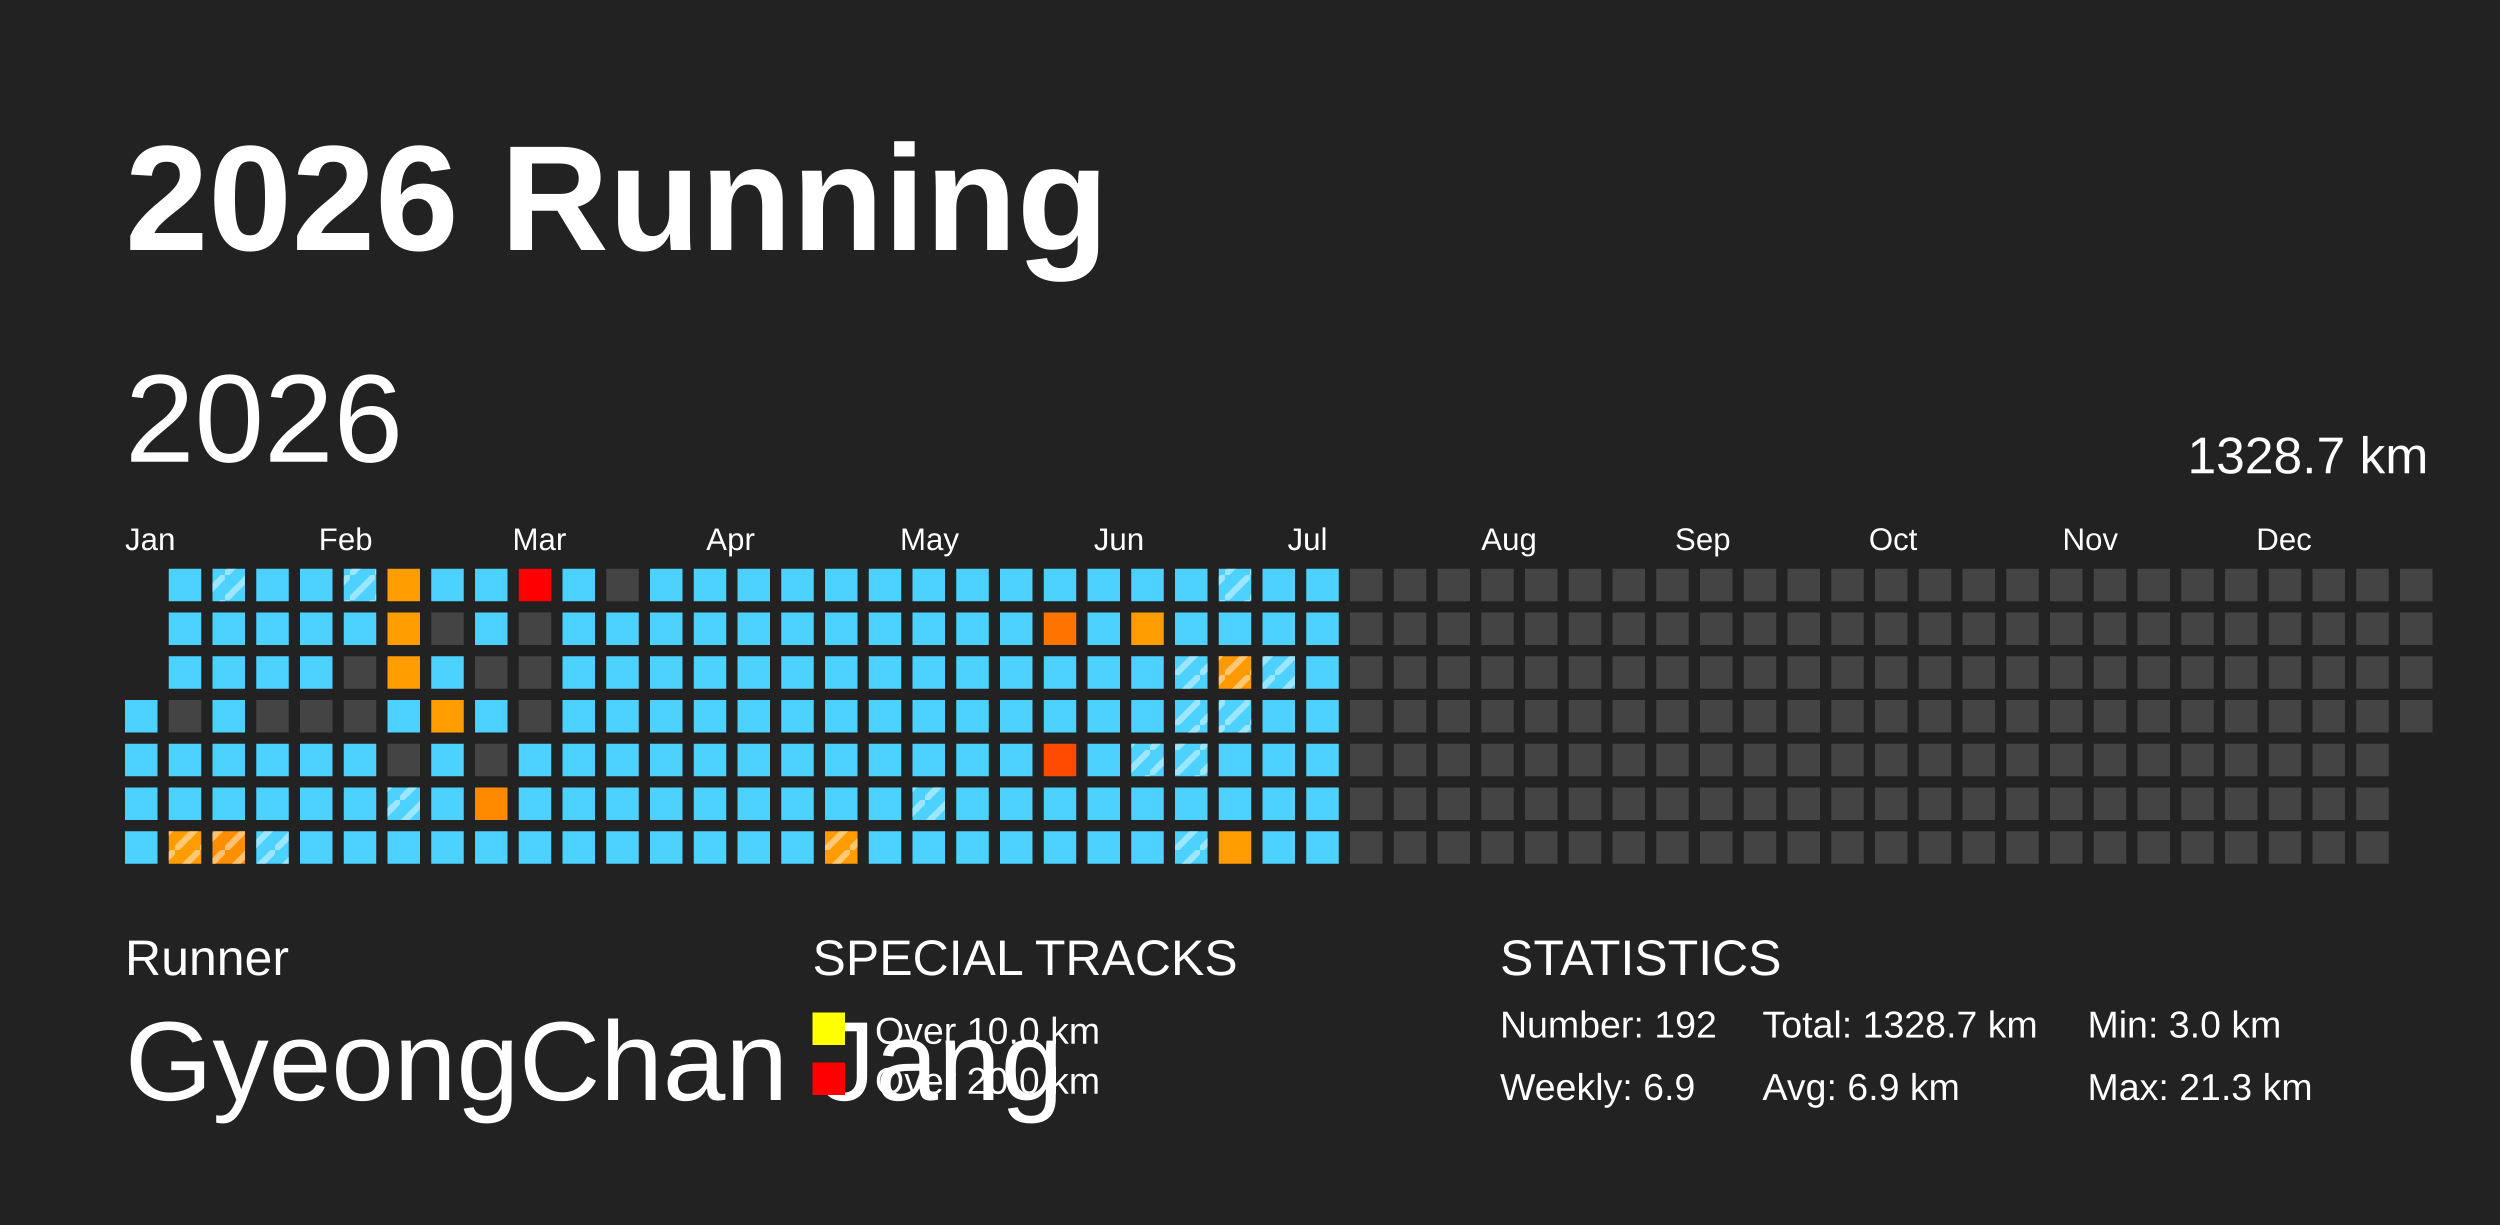
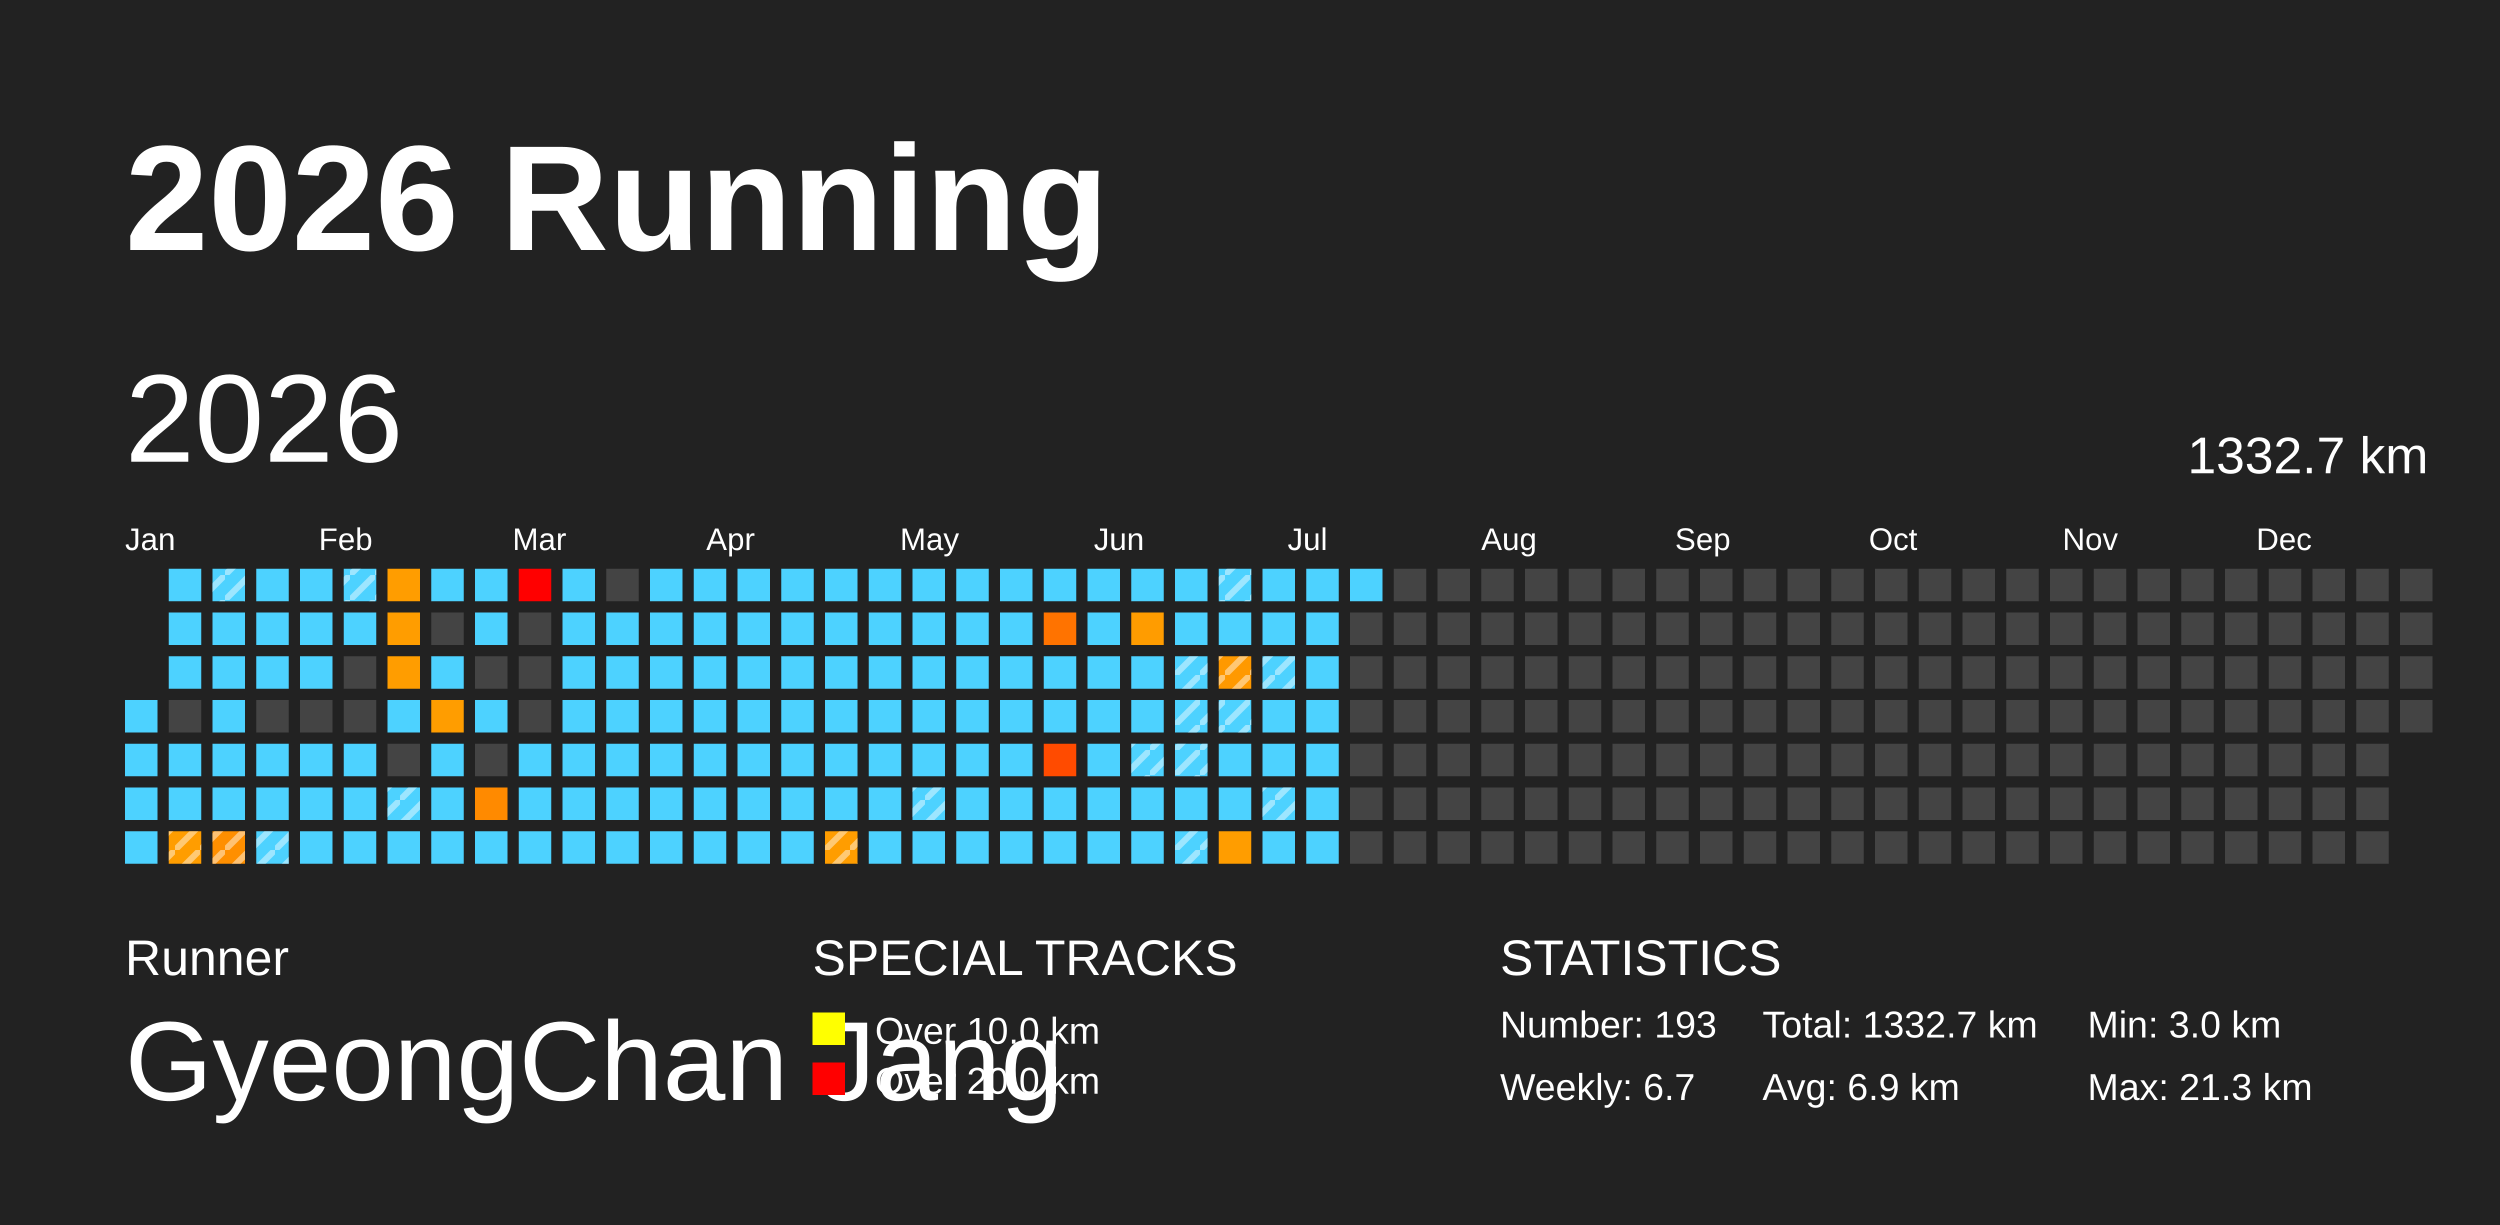
<svg xmlns="http://www.w3.org/2000/svg" baseProfile="full" height="98mm" version="1.1" viewBox="0,0,200,98" width="200mm">
  <defs>
    <pattern height="2" id="indoor-stripe" patternUnits="userSpaceOnUse" width="2">
      <line stroke="white" stroke-opacity="0.45" stroke-width="0.5" x1="0" x2="2" y1="2" y2="0" />
    </pattern>
  </defs>
  <rect fill="#222222" height="98" width="200" x="0" y="0" />
  <text fill="#FFFFFF" style="font-size:12px; font-family:Arial; font-weight:bold;" x="10" y="20">2026 Running</text>
  <text fill="#FFFFFF" style="font-size:4px; font-family:Arial" x="10" y="78">Runner</text>
  <text fill="#FFFFFF" style="font-size:9px; font-family:Arial" x="10" y="88">GyeongChan Jang</text>
  <text fill="#FFFFFF" style="font-size:4px; font-family:Arial" x="65" y="78">SPECIAL TRACKS</text>
  <rect fill="yellow" height="2.6" width="2.6" x="65" y="81" />
  <text fill="#FFFFFF" style="font-size:3px; font-family:Arial" x="70" y="83.5">Over 10.0 km</text>
  <rect fill="red" height="2.6" width="2.6" x="65" y="85" />
  <text fill="#FFFFFF" style="font-size:3px; font-family:Arial" x="70" y="87.5">Over 20.0 km</text>
  <text fill="#FFFFFF" style="font-size:4px; font-family:Arial" x="120" y="78">STATISTICS</text>
-   <text fill="#FFFFFF" style="font-size:3px; font-family:Arial" x="120" y="83">Number: 192</text>
-   <text fill="#FFFFFF" style="font-size:3px; font-family:Arial" x="120" y="88">Weekly: 6.9</text>
-   <text fill="#FFFFFF" style="font-size:3px; font-family:Arial" x="141" y="83">Total: 1328.7 km</text>
+   <text fill="#FFFFFF" style="font-size:3px; font-family:Arial" x="120" y="83">Number: 193</text>
+   <text fill="#FFFFFF" style="font-size:3px; font-family:Arial" x="120" y="88">Weekly: 6.7</text>
+   <text fill="#FFFFFF" style="font-size:3px; font-family:Arial" x="141" y="83">Total: 1332.7 km</text>
  <text fill="#FFFFFF" style="font-size:3px; font-family:Arial" x="141" y="88">Avg: 6.9 km</text>
  <text fill="#FFFFFF" style="font-size:3px; font-family:Arial" x="167" y="83">Min: 3.0 km</text>
  <text fill="#FFFFFF" style="font-size:3px; font-family:Arial" x="167" y="88">Max: 21.3 km</text>
  <text dominant-baseline="hanging" fill="#FFFFFF" style="font-size:10.0px; font-family:Arial;" x="10" y="30">2026</text>
-   <text dominant-baseline="hanging" fill="#FFFFFF" style="font-size:4.125px; font-family:Arial;" x="175" y="35">1328.7 km</text>
+   <text dominant-baseline="hanging" fill="#FFFFFF" style="font-size:4.125px; font-family:Arial;" x="175" y="35">1332.7 km</text>
  <text fill="#FFFFFF" style="font-size:2.5px; font-family:Arial" x="10.0" y="44">Jan</text>
  <text fill="#FFFFFF" style="font-size:2.5px; font-family:Arial" x="25.5" y="44">Feb</text>
  <text fill="#FFFFFF" style="font-size:2.5px; font-family:Arial" x="41.0" y="44">Mar</text>
  <text fill="#FFFFFF" style="font-size:2.5px; font-family:Arial" x="56.5" y="44">Apr</text>
  <text fill="#FFFFFF" style="font-size:2.5px; font-family:Arial" x="72.0" y="44">May</text>
  <text fill="#FFFFFF" style="font-size:2.5px; font-family:Arial" x="87.5" y="44">Jun</text>
  <text fill="#FFFFFF" style="font-size:2.5px; font-family:Arial" x="103.0" y="44">Jul</text>
  <text fill="#FFFFFF" style="font-size:2.5px; font-family:Arial" x="118.5" y="44">Aug</text>
  <text fill="#FFFFFF" style="font-size:2.5px; font-family:Arial" x="134.0" y="44">Sep</text>
  <text fill="#FFFFFF" style="font-size:2.5px; font-family:Arial" x="149.5" y="44">Oct</text>
  <text fill="#FFFFFF" style="font-size:2.5px; font-family:Arial" x="165.0" y="44">Nov</text>
  <text fill="#FFFFFF" style="font-size:2.5px; font-family:Arial" x="180.5" y="44">Dec</text>
  <rect fill="#4dd2ff" height="2.6" width="2.6" x="10.0" y="56.0" />
  <rect fill="#4dd2ff" height="2.6" width="2.6" x="10.0" y="59.5" />
  <rect fill="#4dd2ff" height="2.6" width="2.6" x="10.0" y="63.0" />
  <rect fill="#4dd2ff" height="2.6" width="2.6" x="10.0" y="66.5" />
  <rect fill="#4dd2ff" height="2.6" width="2.6" x="13.5" y="45.5" />
  <rect fill="#4dd2ff" height="2.6" width="2.6" x="13.5" y="49.0" />
  <rect fill="#4dd2ff" height="2.6" width="2.6" x="13.5" y="52.5" />
  <rect fill="#444444" height="2.6" width="2.6" x="13.5" y="56.0" />
  <rect fill="#4dd2ff" height="2.6" width="2.6" x="13.5" y="59.5" />
  <rect fill="#4dd2ff" height="2.6" width="2.6" x="13.5" y="63.0" />
  <rect fill="#ff9d00" height="2.6" width="2.6" x="13.5" y="66.5" />
  <rect fill="url(#indoor-stripe)" height="2.6" style="pointer-events: none;" width="2.6" x="13.5" y="66.5" />
  <rect fill="#4dd2ff" height="2.6" width="2.6" x="17.0" y="45.5" />
  <rect fill="url(#indoor-stripe)" height="2.6" style="pointer-events: none;" width="2.6" x="17.0" y="45.5" />
  <rect fill="#4dd2ff" height="2.6" width="2.6" x="17.0" y="49.0" />
  <rect fill="#4dd2ff" height="2.6" width="2.6" x="17.0" y="52.5" />
  <rect fill="#4dd2ff" height="2.6" width="2.6" x="17.0" y="56.0" />
  <rect fill="#4dd2ff" height="2.6" width="2.6" x="17.0" y="59.5" />
  <rect fill="#4dd2ff" height="2.6" width="2.6" x="17.0" y="63.0" />
  <rect fill="#ff8f00" height="2.6" width="2.6" x="17.0" y="66.5" />
  <rect fill="url(#indoor-stripe)" height="2.6" style="pointer-events: none;" width="2.6" x="17.0" y="66.5" />
  <rect fill="#4dd2ff" height="2.6" width="2.6" x="20.5" y="45.5" />
  <rect fill="#4dd2ff" height="2.6" width="2.6" x="20.5" y="49.0" />
  <rect fill="#4dd2ff" height="2.6" width="2.6" x="20.5" y="52.5" />
  <rect fill="#444444" height="2.6" width="2.6" x="20.5" y="56.0" />
  <rect fill="#4dd2ff" height="2.6" width="2.6" x="20.5" y="59.5" />
  <rect fill="#4dd2ff" height="2.6" width="2.6" x="20.5" y="63.0" />
  <rect fill="#4dd2ff" height="2.6" width="2.6" x="20.5" y="66.5" />
  <rect fill="url(#indoor-stripe)" height="2.6" style="pointer-events: none;" width="2.6" x="20.5" y="66.5" />
  <rect fill="#4dd2ff" height="2.6" width="2.6" x="24.0" y="45.5" />
  <rect fill="#4dd2ff" height="2.6" width="2.6" x="24.0" y="49.0" />
  <rect fill="#4dd2ff" height="2.6" width="2.6" x="24.0" y="52.5" />
  <rect fill="#444444" height="2.6" width="2.6" x="24.0" y="56.0" />
  <rect fill="#4dd2ff" height="2.6" width="2.6" x="24.0" y="59.5" />
  <rect fill="#4dd2ff" height="2.6" width="2.6" x="24.0" y="63.0" />
  <rect fill="#4dd2ff" height="2.6" width="2.6" x="24.0" y="66.5" />
  <rect fill="#4dd2ff" height="2.6" width="2.6" x="27.5" y="45.5" />
  <rect fill="url(#indoor-stripe)" height="2.6" style="pointer-events: none;" width="2.6" x="27.5" y="45.5" />
  <rect fill="#4dd2ff" height="2.6" width="2.6" x="27.5" y="49.0" />
  <rect fill="#444444" height="2.6" width="2.6" x="27.5" y="52.5" />
  <rect fill="#444444" height="2.6" width="2.6" x="27.5" y="56.0" />
  <rect fill="#4dd2ff" height="2.6" width="2.6" x="27.5" y="59.5" />
  <rect fill="#4dd2ff" height="2.6" width="2.6" x="27.5" y="63.0" />
  <rect fill="#4dd2ff" height="2.6" width="2.6" x="27.5" y="66.5" />
  <rect fill="#ff9d00" height="2.6" width="2.6" x="31.0" y="45.5" />
  <rect fill="#ff9d00" height="2.6" width="2.6" x="31.0" y="49.0" />
  <rect fill="#ff9d00" height="2.6" width="2.6" x="31.0" y="52.5" />
  <rect fill="#4dd2ff" height="2.6" width="2.6" x="31.0" y="56.0" />
  <rect fill="#444444" height="2.6" width="2.6" x="31.0" y="59.5" />
  <rect fill="#4dd2ff" height="2.6" width="2.6" x="31.0" y="63.0" />
  <rect fill="url(#indoor-stripe)" height="2.6" style="pointer-events: none;" width="2.6" x="31.0" y="63.0" />
  <rect fill="#4dd2ff" height="2.6" width="2.6" x="31.0" y="66.5" />
  <rect fill="#4dd2ff" height="2.6" width="2.6" x="34.5" y="45.5" />
  <rect fill="#444444" height="2.6" width="2.6" x="34.5" y="49.0" />
  <rect fill="#4dd2ff" height="2.6" width="2.6" x="34.5" y="52.5" />
  <rect fill="#ff9d00" height="2.6" width="2.6" x="34.5" y="56.0" />
  <rect fill="#4dd2ff" height="2.6" width="2.6" x="34.5" y="59.5" />
  <rect fill="#4dd2ff" height="2.6" width="2.6" x="34.5" y="63.0" />
  <rect fill="#4dd2ff" height="2.6" width="2.6" x="34.5" y="66.5" />
  <rect fill="#4dd2ff" height="2.6" width="2.6" x="38.0" y="45.5" />
  <rect fill="#4dd2ff" height="2.6" width="2.6" x="38.0" y="49.0" />
  <rect fill="#444444" height="2.6" width="2.6" x="38.0" y="52.5" />
  <rect fill="#4dd2ff" height="2.6" width="2.6" x="38.0" y="56.0" />
  <rect fill="#444444" height="2.6" width="2.6" x="38.0" y="59.5" />
  <rect fill="#ff8a00" height="2.6" width="2.6" x="38.0" y="63.0" />
  <rect fill="#4dd2ff" height="2.6" width="2.6" x="38.0" y="66.5" />
  <rect fill="red" height="2.6" width="2.6" x="41.5" y="45.5" />
  <rect fill="#444444" height="2.6" width="2.6" x="41.5" y="49.0" />
  <rect fill="#444444" height="2.6" width="2.6" x="41.5" y="52.5" />
  <rect fill="#444444" height="2.6" width="2.6" x="41.5" y="56.0" />
  <rect fill="#4dd2ff" height="2.6" width="2.6" x="41.5" y="59.5" />
  <rect fill="#4dd2ff" height="2.6" width="2.6" x="41.5" y="63.0" />
  <rect fill="#4dd2ff" height="2.6" width="2.6" x="41.5" y="66.5" />
  <rect fill="#4dd2ff" height="2.6" width="2.6" x="45.0" y="45.5" />
  <rect fill="#4dd2ff" height="2.6" width="2.6" x="45.0" y="49.0" />
  <rect fill="#4dd2ff" height="2.6" width="2.6" x="45.0" y="52.5" />
  <rect fill="#4dd2ff" height="2.6" width="2.6" x="45.0" y="56.0" />
  <rect fill="#4dd2ff" height="2.6" width="2.6" x="45.0" y="59.5" />
  <rect fill="#4dd2ff" height="2.6" width="2.6" x="45.0" y="63.0" />
  <rect fill="#4dd2ff" height="2.6" width="2.6" x="45.0" y="66.5" />
  <rect fill="#444444" height="2.6" width="2.6" x="48.5" y="45.5" />
  <rect fill="#4dd2ff" height="2.6" width="2.6" x="48.5" y="49.0" />
  <rect fill="#4dd2ff" height="2.6" width="2.6" x="48.5" y="52.5" />
  <rect fill="#4dd2ff" height="2.6" width="2.6" x="48.5" y="56.0" />
  <rect fill="#4dd2ff" height="2.6" width="2.6" x="48.5" y="59.5" />
  <rect fill="#4dd2ff" height="2.6" width="2.6" x="48.5" y="63.0" />
  <rect fill="#4dd2ff" height="2.6" width="2.6" x="48.5" y="66.5" />
  <rect fill="#4dd2ff" height="2.6" width="2.6" x="52.0" y="45.5" />
  <rect fill="#4dd2ff" height="2.6" width="2.6" x="52.0" y="49.0" />
  <rect fill="#4dd2ff" height="2.6" width="2.6" x="52.0" y="52.5" />
  <rect fill="#4dd2ff" height="2.6" width="2.6" x="52.0" y="56.0" />
  <rect fill="#4dd2ff" height="2.6" width="2.6" x="52.0" y="59.5" />
  <rect fill="#4dd2ff" height="2.6" width="2.6" x="52.0" y="63.0" />
  <rect fill="#4dd2ff" height="2.6" width="2.6" x="52.0" y="66.5" />
  <rect fill="#4dd2ff" height="2.6" width="2.6" x="55.5" y="45.5" />
  <rect fill="#4dd2ff" height="2.6" width="2.6" x="55.5" y="49.0" />
  <rect fill="#4dd2ff" height="2.6" width="2.6" x="55.5" y="52.5" />
  <rect fill="#4dd2ff" height="2.6" width="2.6" x="55.5" y="56.0" />
  <rect fill="#4dd2ff" height="2.6" width="2.6" x="55.5" y="59.5" />
  <rect fill="#4dd2ff" height="2.6" width="2.6" x="55.5" y="63.0" />
  <rect fill="#4dd2ff" height="2.6" width="2.6" x="55.5" y="66.5" />
  <rect fill="#4dd2ff" height="2.6" width="2.6" x="59.0" y="45.5" />
  <rect fill="#4dd2ff" height="2.6" width="2.6" x="59.0" y="49.0" />
  <rect fill="#4dd2ff" height="2.6" width="2.6" x="59.0" y="52.5" />
  <rect fill="#4dd2ff" height="2.6" width="2.6" x="59.0" y="56.0" />
  <rect fill="#4dd2ff" height="2.6" width="2.6" x="59.0" y="59.5" />
  <rect fill="#4dd2ff" height="2.6" width="2.6" x="59.0" y="63.0" />
  <rect fill="#4dd2ff" height="2.6" width="2.6" x="59.0" y="66.5" />
  <rect fill="#4dd2ff" height="2.6" width="2.6" x="62.5" y="45.5" />
  <rect fill="#4dd2ff" height="2.6" width="2.6" x="62.5" y="49.0" />
  <rect fill="#4dd2ff" height="2.6" width="2.6" x="62.5" y="52.5" />
  <rect fill="#4dd2ff" height="2.6" width="2.6" x="62.5" y="56.0" />
  <rect fill="#4dd2ff" height="2.6" width="2.6" x="62.5" y="59.5" />
  <rect fill="#4dd2ff" height="2.6" width="2.6" x="62.5" y="63.0" />
  <rect fill="#4dd2ff" height="2.6" width="2.6" x="62.5" y="66.5" />
  <rect fill="#4dd2ff" height="2.6" width="2.6" x="66.0" y="45.5" />
  <rect fill="#4dd2ff" height="2.6" width="2.6" x="66.0" y="49.0" />
  <rect fill="#4dd2ff" height="2.6" width="2.6" x="66.0" y="52.5" />
  <rect fill="#4dd2ff" height="2.6" width="2.6" x="66.0" y="56.0" />
  <rect fill="#4dd2ff" height="2.6" width="2.6" x="66.0" y="59.5" />
  <rect fill="#4dd2ff" height="2.6" width="2.6" x="66.0" y="63.0" />
  <rect fill="#ff9d00" height="2.6" width="2.6" x="66.0" y="66.5" />
  <rect fill="url(#indoor-stripe)" height="2.6" style="pointer-events: none;" width="2.6" x="66.0" y="66.5" />
  <rect fill="#4dd2ff" height="2.6" width="2.6" x="69.5" y="45.5" />
  <rect fill="#4dd2ff" height="2.6" width="2.6" x="69.5" y="49.0" />
  <rect fill="#4dd2ff" height="2.6" width="2.6" x="69.5" y="52.5" />
  <rect fill="#4dd2ff" height="2.6" width="2.6" x="69.5" y="56.0" />
  <rect fill="#4dd2ff" height="2.6" width="2.6" x="69.5" y="59.5" />
  <rect fill="#4dd2ff" height="2.6" width="2.6" x="69.5" y="63.0" />
  <rect fill="#4dd2ff" height="2.6" width="2.6" x="69.5" y="66.5" />
  <rect fill="#4dd2ff" height="2.6" width="2.6" x="73.0" y="45.5" />
  <rect fill="#4dd2ff" height="2.6" width="2.6" x="73.0" y="49.0" />
  <rect fill="#4dd2ff" height="2.6" width="2.6" x="73.0" y="52.5" />
  <rect fill="#4dd2ff" height="2.6" width="2.6" x="73.0" y="56.0" />
  <rect fill="#4dd2ff" height="2.6" width="2.6" x="73.0" y="59.5" />
  <rect fill="#4dd2ff" height="2.6" width="2.6" x="73.0" y="63.0" />
  <rect fill="url(#indoor-stripe)" height="2.6" style="pointer-events: none;" width="2.6" x="73.0" y="63.0" />
  <rect fill="#4dd2ff" height="2.6" width="2.6" x="73.0" y="66.5" />
  <rect fill="#4dd2ff" height="2.6" width="2.6" x="76.5" y="45.5" />
  <rect fill="#4dd2ff" height="2.6" width="2.6" x="76.5" y="49.0" />
  <rect fill="#4dd2ff" height="2.6" width="2.6" x="76.5" y="52.5" />
  <rect fill="#4dd2ff" height="2.6" width="2.6" x="76.5" y="56.0" />
  <rect fill="#4dd2ff" height="2.6" width="2.6" x="76.5" y="59.5" />
  <rect fill="#4dd2ff" height="2.6" width="2.6" x="76.5" y="63.0" />
  <rect fill="#4dd2ff" height="2.6" width="2.6" x="76.5" y="66.5" />
  <rect fill="#4dd2ff" height="2.6" width="2.6" x="80.0" y="45.5" />
  <rect fill="#4dd2ff" height="2.6" width="2.6" x="80.0" y="49.0" />
  <rect fill="#4dd2ff" height="2.6" width="2.6" x="80.0" y="52.5" />
  <rect fill="#4dd2ff" height="2.6" width="2.6" x="80.0" y="56.0" />
  <rect fill="#4dd2ff" height="2.6" width="2.6" x="80.0" y="59.5" />
  <rect fill="#4dd2ff" height="2.6" width="2.6" x="80.0" y="63.0" />
  <rect fill="#4dd2ff" height="2.6" width="2.6" x="80.0" y="66.5" />
  <rect fill="#4dd2ff" height="2.6" width="2.6" x="83.5" y="45.5" />
  <rect fill="#ff7300" height="2.6" width="2.6" x="83.5" y="49.0" />
  <rect fill="#4dd2ff" height="2.6" width="2.6" x="83.5" y="52.5" />
  <rect fill="#4dd2ff" height="2.6" width="2.6" x="83.5" y="56.0" />
  <rect fill="#ff4b00" height="2.6" width="2.6" x="83.5" y="59.5" />
  <rect fill="#4dd2ff" height="2.6" width="2.6" x="83.5" y="63.0" />
  <rect fill="#4dd2ff" height="2.6" width="2.6" x="83.5" y="66.5" />
  <rect fill="#4dd2ff" height="2.6" width="2.6" x="87.0" y="45.5" />
  <rect fill="#4dd2ff" height="2.6" width="2.6" x="87.0" y="49.0" />
  <rect fill="#4dd2ff" height="2.6" width="2.6" x="87.0" y="52.5" />
  <rect fill="#4dd2ff" height="2.6" width="2.6" x="87.0" y="56.0" />
  <rect fill="#4dd2ff" height="2.6" width="2.6" x="87.0" y="59.5" />
  <rect fill="#4dd2ff" height="2.6" width="2.6" x="87.0" y="63.0" />
  <rect fill="#4dd2ff" height="2.6" width="2.6" x="87.0" y="66.5" />
  <rect fill="#4dd2ff" height="2.6" width="2.6" x="90.5" y="45.5" />
  <rect fill="#ff9c00" height="2.6" width="2.6" x="90.5" y="49.0" />
  <rect fill="#4dd2ff" height="2.6" width="2.6" x="90.5" y="52.5" />
  <rect fill="#4dd2ff" height="2.6" width="2.6" x="90.5" y="56.0" />
  <rect fill="#4dd2ff" height="2.6" width="2.6" x="90.5" y="59.5" />
  <rect fill="url(#indoor-stripe)" height="2.6" style="pointer-events: none;" width="2.6" x="90.5" y="59.5" />
  <rect fill="#4dd2ff" height="2.6" width="2.6" x="90.5" y="63.0" />
  <rect fill="#4dd2ff" height="2.6" width="2.6" x="90.5" y="66.5" />
  <rect fill="#4dd2ff" height="2.6" width="2.6" x="94.0" y="45.5" />
  <rect fill="#4dd2ff" height="2.6" width="2.6" x="94.0" y="49.0" />
  <rect fill="#4dd2ff" height="2.6" width="2.6" x="94.0" y="52.5" />
  <rect fill="url(#indoor-stripe)" height="2.6" style="pointer-events: none;" width="2.6" x="94.0" y="52.5" />
  <rect fill="#4dd2ff" height="2.6" width="2.6" x="94.0" y="56.0" />
  <rect fill="url(#indoor-stripe)" height="2.6" style="pointer-events: none;" width="2.6" x="94.0" y="56.0" />
  <rect fill="#4dd2ff" height="2.6" width="2.6" x="94.0" y="59.5" />
  <rect fill="url(#indoor-stripe)" height="2.6" style="pointer-events: none;" width="2.6" x="94.0" y="59.5" />
  <rect fill="#4dd2ff" height="2.6" width="2.6" x="94.0" y="63.0" />
  <rect fill="#4dd2ff" height="2.6" width="2.6" x="94.0" y="66.5" />
  <rect fill="url(#indoor-stripe)" height="2.6" style="pointer-events: none;" width="2.6" x="94.0" y="66.5" />
  <rect fill="#4dd2ff" height="2.6" width="2.6" x="97.5" y="45.5" />
  <rect fill="url(#indoor-stripe)" height="2.6" style="pointer-events: none;" width="2.6" x="97.5" y="45.5" />
  <rect fill="#4dd2ff" height="2.6" width="2.6" x="97.5" y="49.0" />
  <rect fill="#ff9900" height="2.6" width="2.6" x="97.5" y="52.5" />
  <rect fill="url(#indoor-stripe)" height="2.6" style="pointer-events: none;" width="2.6" x="97.5" y="52.5" />
  <rect fill="#4dd2ff" height="2.6" width="2.6" x="97.5" y="56.0" />
  <rect fill="url(#indoor-stripe)" height="2.6" style="pointer-events: none;" width="2.6" x="97.5" y="56.0" />
  <rect fill="#4dd2ff" height="2.6" width="2.6" x="97.5" y="59.5" />
  <rect fill="#4dd2ff" height="2.6" width="2.6" x="97.5" y="63.0" />
  <rect fill="#ff9d00" height="2.6" width="2.6" x="97.5" y="66.5" />
  <rect fill="#4dd2ff" height="2.6" width="2.6" x="101.0" y="45.5" />
  <rect fill="#4dd2ff" height="2.6" width="2.6" x="101.0" y="49.0" />
  <rect fill="#4dd2ff" height="2.6" width="2.6" x="101.0" y="52.5" />
  <rect fill="url(#indoor-stripe)" height="2.6" style="pointer-events: none;" width="2.6" x="101.0" y="52.5" />
  <rect fill="#4dd2ff" height="2.6" width="2.6" x="101.0" y="56.0" />
  <rect fill="#4dd2ff" height="2.6" width="2.6" x="101.0" y="59.5" />
  <rect fill="#4dd2ff" height="2.6" width="2.6" x="101.0" y="63.0" />
+   <rect fill="url(#indoor-stripe)" height="2.6" style="pointer-events: none;" width="2.6" x="101.0" y="63.0" />
  <rect fill="#4dd2ff" height="2.6" width="2.6" x="101.0" y="66.5" />
  <rect fill="#4dd2ff" height="2.6" width="2.6" x="104.5" y="45.5" />
  <rect fill="#4dd2ff" height="2.6" width="2.6" x="104.5" y="49.0" />
  <rect fill="#4dd2ff" height="2.6" width="2.6" x="104.5" y="52.5" />
  <rect fill="#4dd2ff" height="2.6" width="2.6" x="104.5" y="56.0" />
  <rect fill="#4dd2ff" height="2.6" width="2.6" x="104.5" y="59.5" />
  <rect fill="#4dd2ff" height="2.6" width="2.6" x="104.5" y="63.0" />
  <rect fill="#4dd2ff" height="2.6" width="2.6" x="104.5" y="66.5" />
-   <rect fill="#444444" height="2.6" width="2.6" x="108.0" y="45.5" />
+   <rect fill="#4dd2ff" height="2.6" width="2.6" x="108.0" y="45.5" />
  <rect fill="#444444" height="2.6" width="2.6" x="108.0" y="49.0" />
  <rect fill="#444444" height="2.6" width="2.6" x="108.0" y="52.5" />
  <rect fill="#444444" height="2.6" width="2.6" x="108.0" y="56.0" />
  <rect fill="#444444" height="2.6" width="2.6" x="108.0" y="59.5" />
  <rect fill="#444444" height="2.6" width="2.6" x="108.0" y="63.0" />
  <rect fill="#444444" height="2.6" width="2.6" x="108.0" y="66.5" />
  <rect fill="#444444" height="2.6" width="2.6" x="111.5" y="45.5" />
  <rect fill="#444444" height="2.6" width="2.6" x="111.5" y="49.0" />
  <rect fill="#444444" height="2.6" width="2.6" x="111.5" y="52.5" />
  <rect fill="#444444" height="2.6" width="2.6" x="111.5" y="56.0" />
  <rect fill="#444444" height="2.6" width="2.6" x="111.5" y="59.5" />
  <rect fill="#444444" height="2.6" width="2.6" x="111.5" y="63.0" />
  <rect fill="#444444" height="2.6" width="2.6" x="111.5" y="66.5" />
  <rect fill="#444444" height="2.6" width="2.6" x="115.0" y="45.5" />
  <rect fill="#444444" height="2.6" width="2.6" x="115.0" y="49.0" />
  <rect fill="#444444" height="2.6" width="2.6" x="115.0" y="52.5" />
  <rect fill="#444444" height="2.6" width="2.6" x="115.0" y="56.0" />
  <rect fill="#444444" height="2.6" width="2.6" x="115.0" y="59.5" />
  <rect fill="#444444" height="2.6" width="2.6" x="115.0" y="63.0" />
  <rect fill="#444444" height="2.6" width="2.6" x="115.0" y="66.5" />
  <rect fill="#444444" height="2.6" width="2.6" x="118.5" y="45.5" />
  <rect fill="#444444" height="2.6" width="2.6" x="118.5" y="49.0" />
  <rect fill="#444444" height="2.6" width="2.6" x="118.5" y="52.5" />
  <rect fill="#444444" height="2.6" width="2.6" x="118.5" y="56.0" />
  <rect fill="#444444" height="2.6" width="2.6" x="118.5" y="59.5" />
  <rect fill="#444444" height="2.6" width="2.6" x="118.5" y="63.0" />
  <rect fill="#444444" height="2.6" width="2.6" x="118.5" y="66.5" />
  <rect fill="#444444" height="2.6" width="2.6" x="122.0" y="45.5" />
  <rect fill="#444444" height="2.6" width="2.6" x="122.0" y="49.0" />
  <rect fill="#444444" height="2.6" width="2.6" x="122.0" y="52.5" />
  <rect fill="#444444" height="2.6" width="2.6" x="122.0" y="56.0" />
  <rect fill="#444444" height="2.6" width="2.6" x="122.0" y="59.5" />
  <rect fill="#444444" height="2.6" width="2.6" x="122.0" y="63.0" />
  <rect fill="#444444" height="2.6" width="2.6" x="122.0" y="66.5" />
  <rect fill="#444444" height="2.6" width="2.6" x="125.5" y="45.5" />
  <rect fill="#444444" height="2.6" width="2.6" x="125.5" y="49.0" />
  <rect fill="#444444" height="2.6" width="2.6" x="125.5" y="52.5" />
  <rect fill="#444444" height="2.6" width="2.6" x="125.5" y="56.0" />
  <rect fill="#444444" height="2.6" width="2.6" x="125.5" y="59.5" />
  <rect fill="#444444" height="2.6" width="2.6" x="125.5" y="63.0" />
  <rect fill="#444444" height="2.6" width="2.6" x="125.5" y="66.5" />
  <rect fill="#444444" height="2.6" width="2.6" x="129.0" y="45.5" />
  <rect fill="#444444" height="2.6" width="2.6" x="129.0" y="49.0" />
  <rect fill="#444444" height="2.6" width="2.6" x="129.0" y="52.5" />
  <rect fill="#444444" height="2.6" width="2.6" x="129.0" y="56.0" />
  <rect fill="#444444" height="2.6" width="2.6" x="129.0" y="59.5" />
  <rect fill="#444444" height="2.6" width="2.6" x="129.0" y="63.0" />
  <rect fill="#444444" height="2.6" width="2.6" x="129.0" y="66.5" />
  <rect fill="#444444" height="2.6" width="2.6" x="132.5" y="45.5" />
  <rect fill="#444444" height="2.6" width="2.6" x="132.5" y="49.0" />
  <rect fill="#444444" height="2.6" width="2.6" x="132.5" y="52.5" />
  <rect fill="#444444" height="2.6" width="2.6" x="132.5" y="56.0" />
  <rect fill="#444444" height="2.6" width="2.6" x="132.5" y="59.5" />
  <rect fill="#444444" height="2.6" width="2.6" x="132.5" y="63.0" />
  <rect fill="#444444" height="2.6" width="2.6" x="132.5" y="66.5" />
  <rect fill="#444444" height="2.6" width="2.6" x="136.0" y="45.5" />
  <rect fill="#444444" height="2.6" width="2.6" x="136.0" y="49.0" />
  <rect fill="#444444" height="2.6" width="2.6" x="136.0" y="52.5" />
  <rect fill="#444444" height="2.6" width="2.6" x="136.0" y="56.0" />
  <rect fill="#444444" height="2.6" width="2.6" x="136.0" y="59.5" />
  <rect fill="#444444" height="2.6" width="2.6" x="136.0" y="63.0" />
  <rect fill="#444444" height="2.6" width="2.6" x="136.0" y="66.5" />
  <rect fill="#444444" height="2.6" width="2.6" x="139.5" y="45.5" />
  <rect fill="#444444" height="2.6" width="2.6" x="139.5" y="49.0" />
  <rect fill="#444444" height="2.6" width="2.6" x="139.5" y="52.5" />
  <rect fill="#444444" height="2.6" width="2.6" x="139.5" y="56.0" />
  <rect fill="#444444" height="2.6" width="2.6" x="139.5" y="59.5" />
  <rect fill="#444444" height="2.6" width="2.6" x="139.5" y="63.0" />
  <rect fill="#444444" height="2.6" width="2.6" x="139.5" y="66.5" />
  <rect fill="#444444" height="2.6" width="2.6" x="143.0" y="45.5" />
  <rect fill="#444444" height="2.6" width="2.6" x="143.0" y="49.0" />
  <rect fill="#444444" height="2.6" width="2.6" x="143.0" y="52.5" />
  <rect fill="#444444" height="2.6" width="2.6" x="143.0" y="56.0" />
  <rect fill="#444444" height="2.6" width="2.6" x="143.0" y="59.5" />
  <rect fill="#444444" height="2.6" width="2.6" x="143.0" y="63.0" />
  <rect fill="#444444" height="2.6" width="2.6" x="143.0" y="66.5" />
  <rect fill="#444444" height="2.6" width="2.6" x="146.5" y="45.5" />
  <rect fill="#444444" height="2.6" width="2.6" x="146.5" y="49.0" />
  <rect fill="#444444" height="2.6" width="2.6" x="146.5" y="52.5" />
  <rect fill="#444444" height="2.6" width="2.6" x="146.5" y="56.0" />
  <rect fill="#444444" height="2.6" width="2.6" x="146.5" y="59.5" />
  <rect fill="#444444" height="2.6" width="2.6" x="146.5" y="63.0" />
  <rect fill="#444444" height="2.6" width="2.6" x="146.5" y="66.5" />
  <rect fill="#444444" height="2.6" width="2.6" x="150.0" y="45.5" />
  <rect fill="#444444" height="2.6" width="2.6" x="150.0" y="49.0" />
  <rect fill="#444444" height="2.6" width="2.6" x="150.0" y="52.5" />
  <rect fill="#444444" height="2.6" width="2.6" x="150.0" y="56.0" />
  <rect fill="#444444" height="2.6" width="2.6" x="150.0" y="59.5" />
  <rect fill="#444444" height="2.6" width="2.6" x="150.0" y="63.0" />
  <rect fill="#444444" height="2.6" width="2.6" x="150.0" y="66.5" />
  <rect fill="#444444" height="2.6" width="2.6" x="153.5" y="45.5" />
  <rect fill="#444444" height="2.6" width="2.6" x="153.5" y="49.0" />
  <rect fill="#444444" height="2.6" width="2.6" x="153.5" y="52.5" />
  <rect fill="#444444" height="2.6" width="2.6" x="153.5" y="56.0" />
  <rect fill="#444444" height="2.6" width="2.6" x="153.5" y="59.5" />
  <rect fill="#444444" height="2.6" width="2.6" x="153.5" y="63.0" />
  <rect fill="#444444" height="2.6" width="2.6" x="153.5" y="66.5" />
  <rect fill="#444444" height="2.6" width="2.6" x="157.0" y="45.5" />
  <rect fill="#444444" height="2.6" width="2.6" x="157.0" y="49.0" />
  <rect fill="#444444" height="2.6" width="2.6" x="157.0" y="52.5" />
  <rect fill="#444444" height="2.6" width="2.6" x="157.0" y="56.0" />
  <rect fill="#444444" height="2.6" width="2.6" x="157.0" y="59.5" />
  <rect fill="#444444" height="2.6" width="2.6" x="157.0" y="63.0" />
  <rect fill="#444444" height="2.6" width="2.6" x="157.0" y="66.5" />
  <rect fill="#444444" height="2.6" width="2.6" x="160.5" y="45.5" />
  <rect fill="#444444" height="2.6" width="2.6" x="160.5" y="49.0" />
  <rect fill="#444444" height="2.6" width="2.6" x="160.5" y="52.5" />
  <rect fill="#444444" height="2.6" width="2.6" x="160.5" y="56.0" />
  <rect fill="#444444" height="2.6" width="2.6" x="160.5" y="59.5" />
  <rect fill="#444444" height="2.6" width="2.6" x="160.5" y="63.0" />
  <rect fill="#444444" height="2.6" width="2.6" x="160.5" y="66.5" />
  <rect fill="#444444" height="2.6" width="2.6" x="164.0" y="45.5" />
  <rect fill="#444444" height="2.6" width="2.6" x="164.0" y="49.0" />
  <rect fill="#444444" height="2.6" width="2.6" x="164.0" y="52.5" />
  <rect fill="#444444" height="2.6" width="2.6" x="164.0" y="56.0" />
  <rect fill="#444444" height="2.6" width="2.6" x="164.0" y="59.5" />
  <rect fill="#444444" height="2.6" width="2.6" x="164.0" y="63.0" />
  <rect fill="#444444" height="2.6" width="2.6" x="164.0" y="66.5" />
  <rect fill="#444444" height="2.6" width="2.6" x="167.5" y="45.5" />
  <rect fill="#444444" height="2.6" width="2.6" x="167.5" y="49.0" />
  <rect fill="#444444" height="2.6" width="2.6" x="167.5" y="52.5" />
  <rect fill="#444444" height="2.6" width="2.6" x="167.5" y="56.0" />
  <rect fill="#444444" height="2.6" width="2.6" x="167.5" y="59.5" />
  <rect fill="#444444" height="2.6" width="2.6" x="167.5" y="63.0" />
  <rect fill="#444444" height="2.6" width="2.6" x="167.5" y="66.5" />
  <rect fill="#444444" height="2.6" width="2.6" x="171.0" y="45.5" />
  <rect fill="#444444" height="2.6" width="2.6" x="171.0" y="49.0" />
  <rect fill="#444444" height="2.6" width="2.6" x="171.0" y="52.5" />
  <rect fill="#444444" height="2.6" width="2.6" x="171.0" y="56.0" />
  <rect fill="#444444" height="2.6" width="2.6" x="171.0" y="59.5" />
  <rect fill="#444444" height="2.6" width="2.6" x="171.0" y="63.0" />
  <rect fill="#444444" height="2.6" width="2.6" x="171.0" y="66.5" />
  <rect fill="#444444" height="2.6" width="2.6" x="174.5" y="45.5" />
  <rect fill="#444444" height="2.6" width="2.6" x="174.5" y="49.0" />
  <rect fill="#444444" height="2.6" width="2.6" x="174.5" y="52.5" />
  <rect fill="#444444" height="2.6" width="2.6" x="174.5" y="56.0" />
  <rect fill="#444444" height="2.6" width="2.6" x="174.5" y="59.5" />
  <rect fill="#444444" height="2.6" width="2.6" x="174.5" y="63.0" />
  <rect fill="#444444" height="2.6" width="2.6" x="174.5" y="66.5" />
  <rect fill="#444444" height="2.6" width="2.6" x="178.0" y="45.5" />
  <rect fill="#444444" height="2.6" width="2.6" x="178.0" y="49.0" />
  <rect fill="#444444" height="2.6" width="2.6" x="178.0" y="52.5" />
  <rect fill="#444444" height="2.6" width="2.6" x="178.0" y="56.0" />
  <rect fill="#444444" height="2.6" width="2.6" x="178.0" y="59.5" />
  <rect fill="#444444" height="2.6" width="2.6" x="178.0" y="63.0" />
  <rect fill="#444444" height="2.6" width="2.6" x="178.0" y="66.5" />
  <rect fill="#444444" height="2.6" width="2.6" x="181.5" y="45.5" />
  <rect fill="#444444" height="2.6" width="2.6" x="181.5" y="49.0" />
  <rect fill="#444444" height="2.6" width="2.6" x="181.5" y="52.5" />
  <rect fill="#444444" height="2.6" width="2.6" x="181.5" y="56.0" />
  <rect fill="#444444" height="2.6" width="2.6" x="181.5" y="59.5" />
  <rect fill="#444444" height="2.6" width="2.6" x="181.5" y="63.0" />
  <rect fill="#444444" height="2.6" width="2.6" x="181.5" y="66.5" />
  <rect fill="#444444" height="2.6" width="2.6" x="185.0" y="45.5" />
  <rect fill="#444444" height="2.6" width="2.6" x="185.0" y="49.0" />
  <rect fill="#444444" height="2.6" width="2.6" x="185.0" y="52.5" />
  <rect fill="#444444" height="2.6" width="2.6" x="185.0" y="56.0" />
  <rect fill="#444444" height="2.6" width="2.6" x="185.0" y="59.5" />
  <rect fill="#444444" height="2.6" width="2.6" x="185.0" y="63.0" />
  <rect fill="#444444" height="2.6" width="2.6" x="185.0" y="66.5" />
  <rect fill="#444444" height="2.6" width="2.6" x="188.5" y="45.5" />
  <rect fill="#444444" height="2.6" width="2.6" x="188.5" y="49.0" />
  <rect fill="#444444" height="2.6" width="2.6" x="188.5" y="52.5" />
  <rect fill="#444444" height="2.6" width="2.6" x="188.5" y="56.0" />
  <rect fill="#444444" height="2.6" width="2.6" x="188.5" y="59.5" />
  <rect fill="#444444" height="2.6" width="2.6" x="188.5" y="63.0" />
  <rect fill="#444444" height="2.6" width="2.6" x="188.5" y="66.5" />
  <rect fill="#444444" height="2.6" width="2.6" x="192.0" y="45.5" />
  <rect fill="#444444" height="2.6" width="2.6" x="192.0" y="49.0" />
  <rect fill="#444444" height="2.6" width="2.6" x="192.0" y="52.5" />
  <rect fill="#444444" height="2.6" width="2.6" x="192.0" y="56.0" />
</svg>
